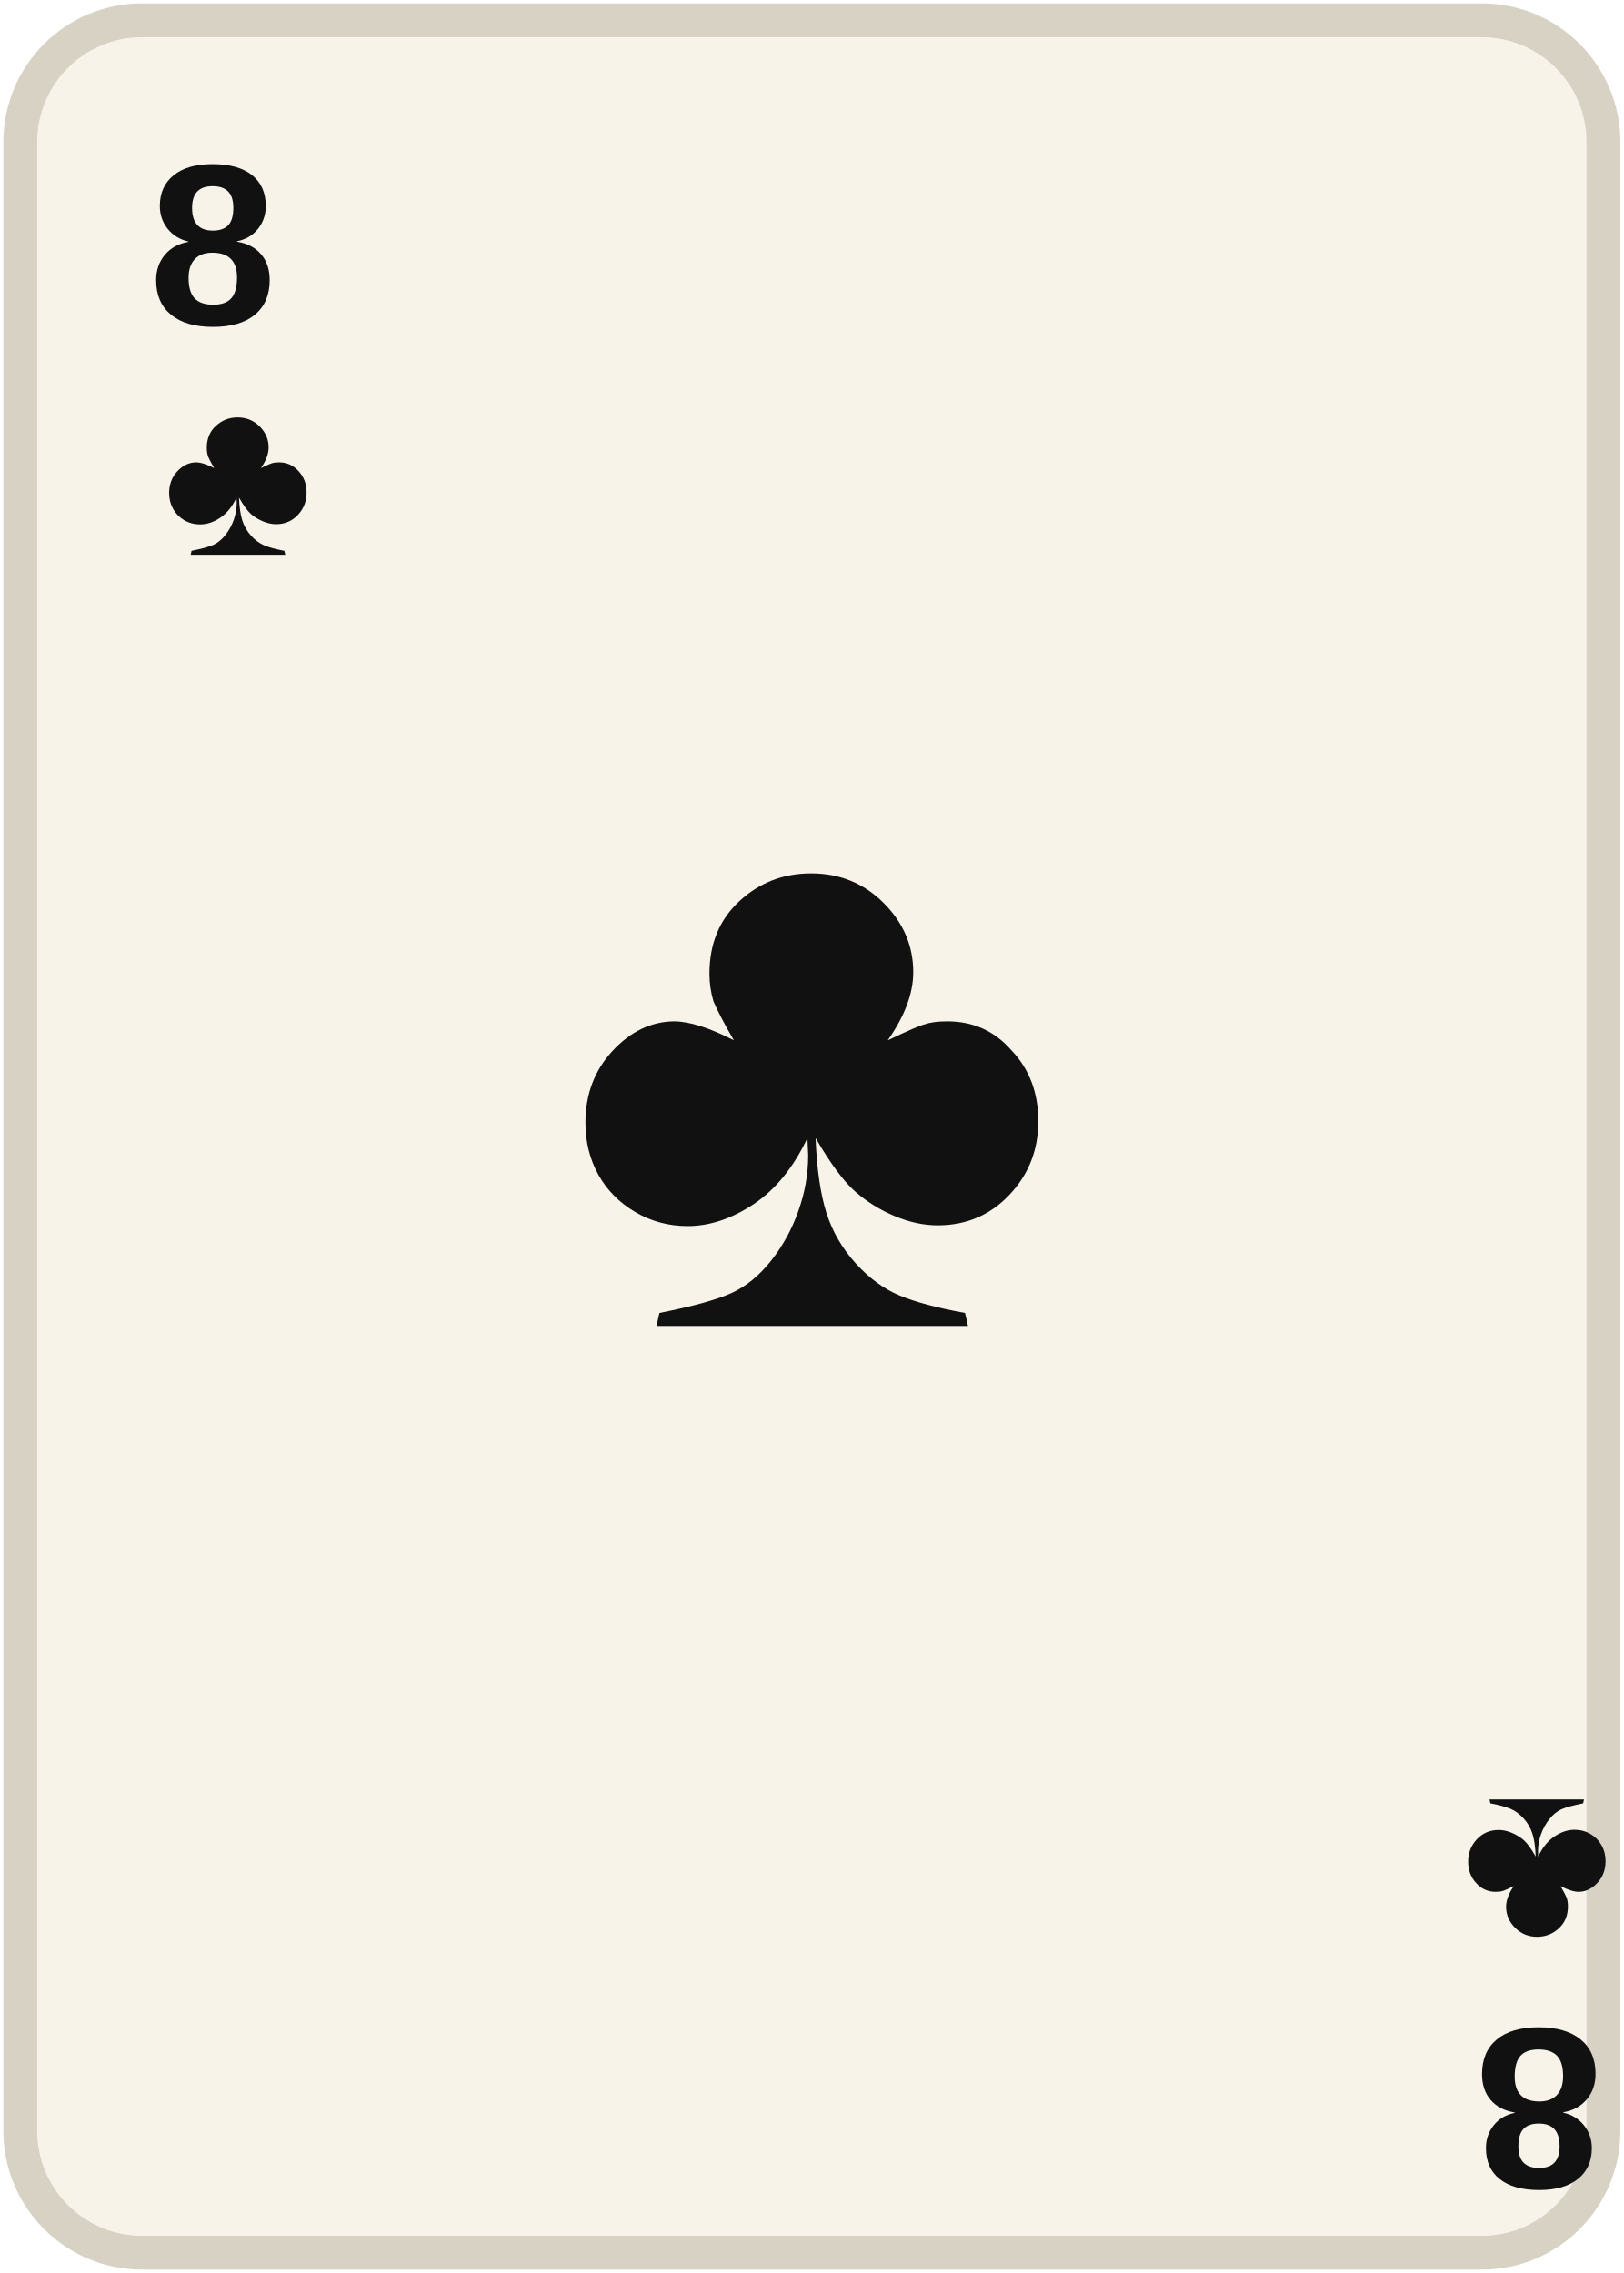
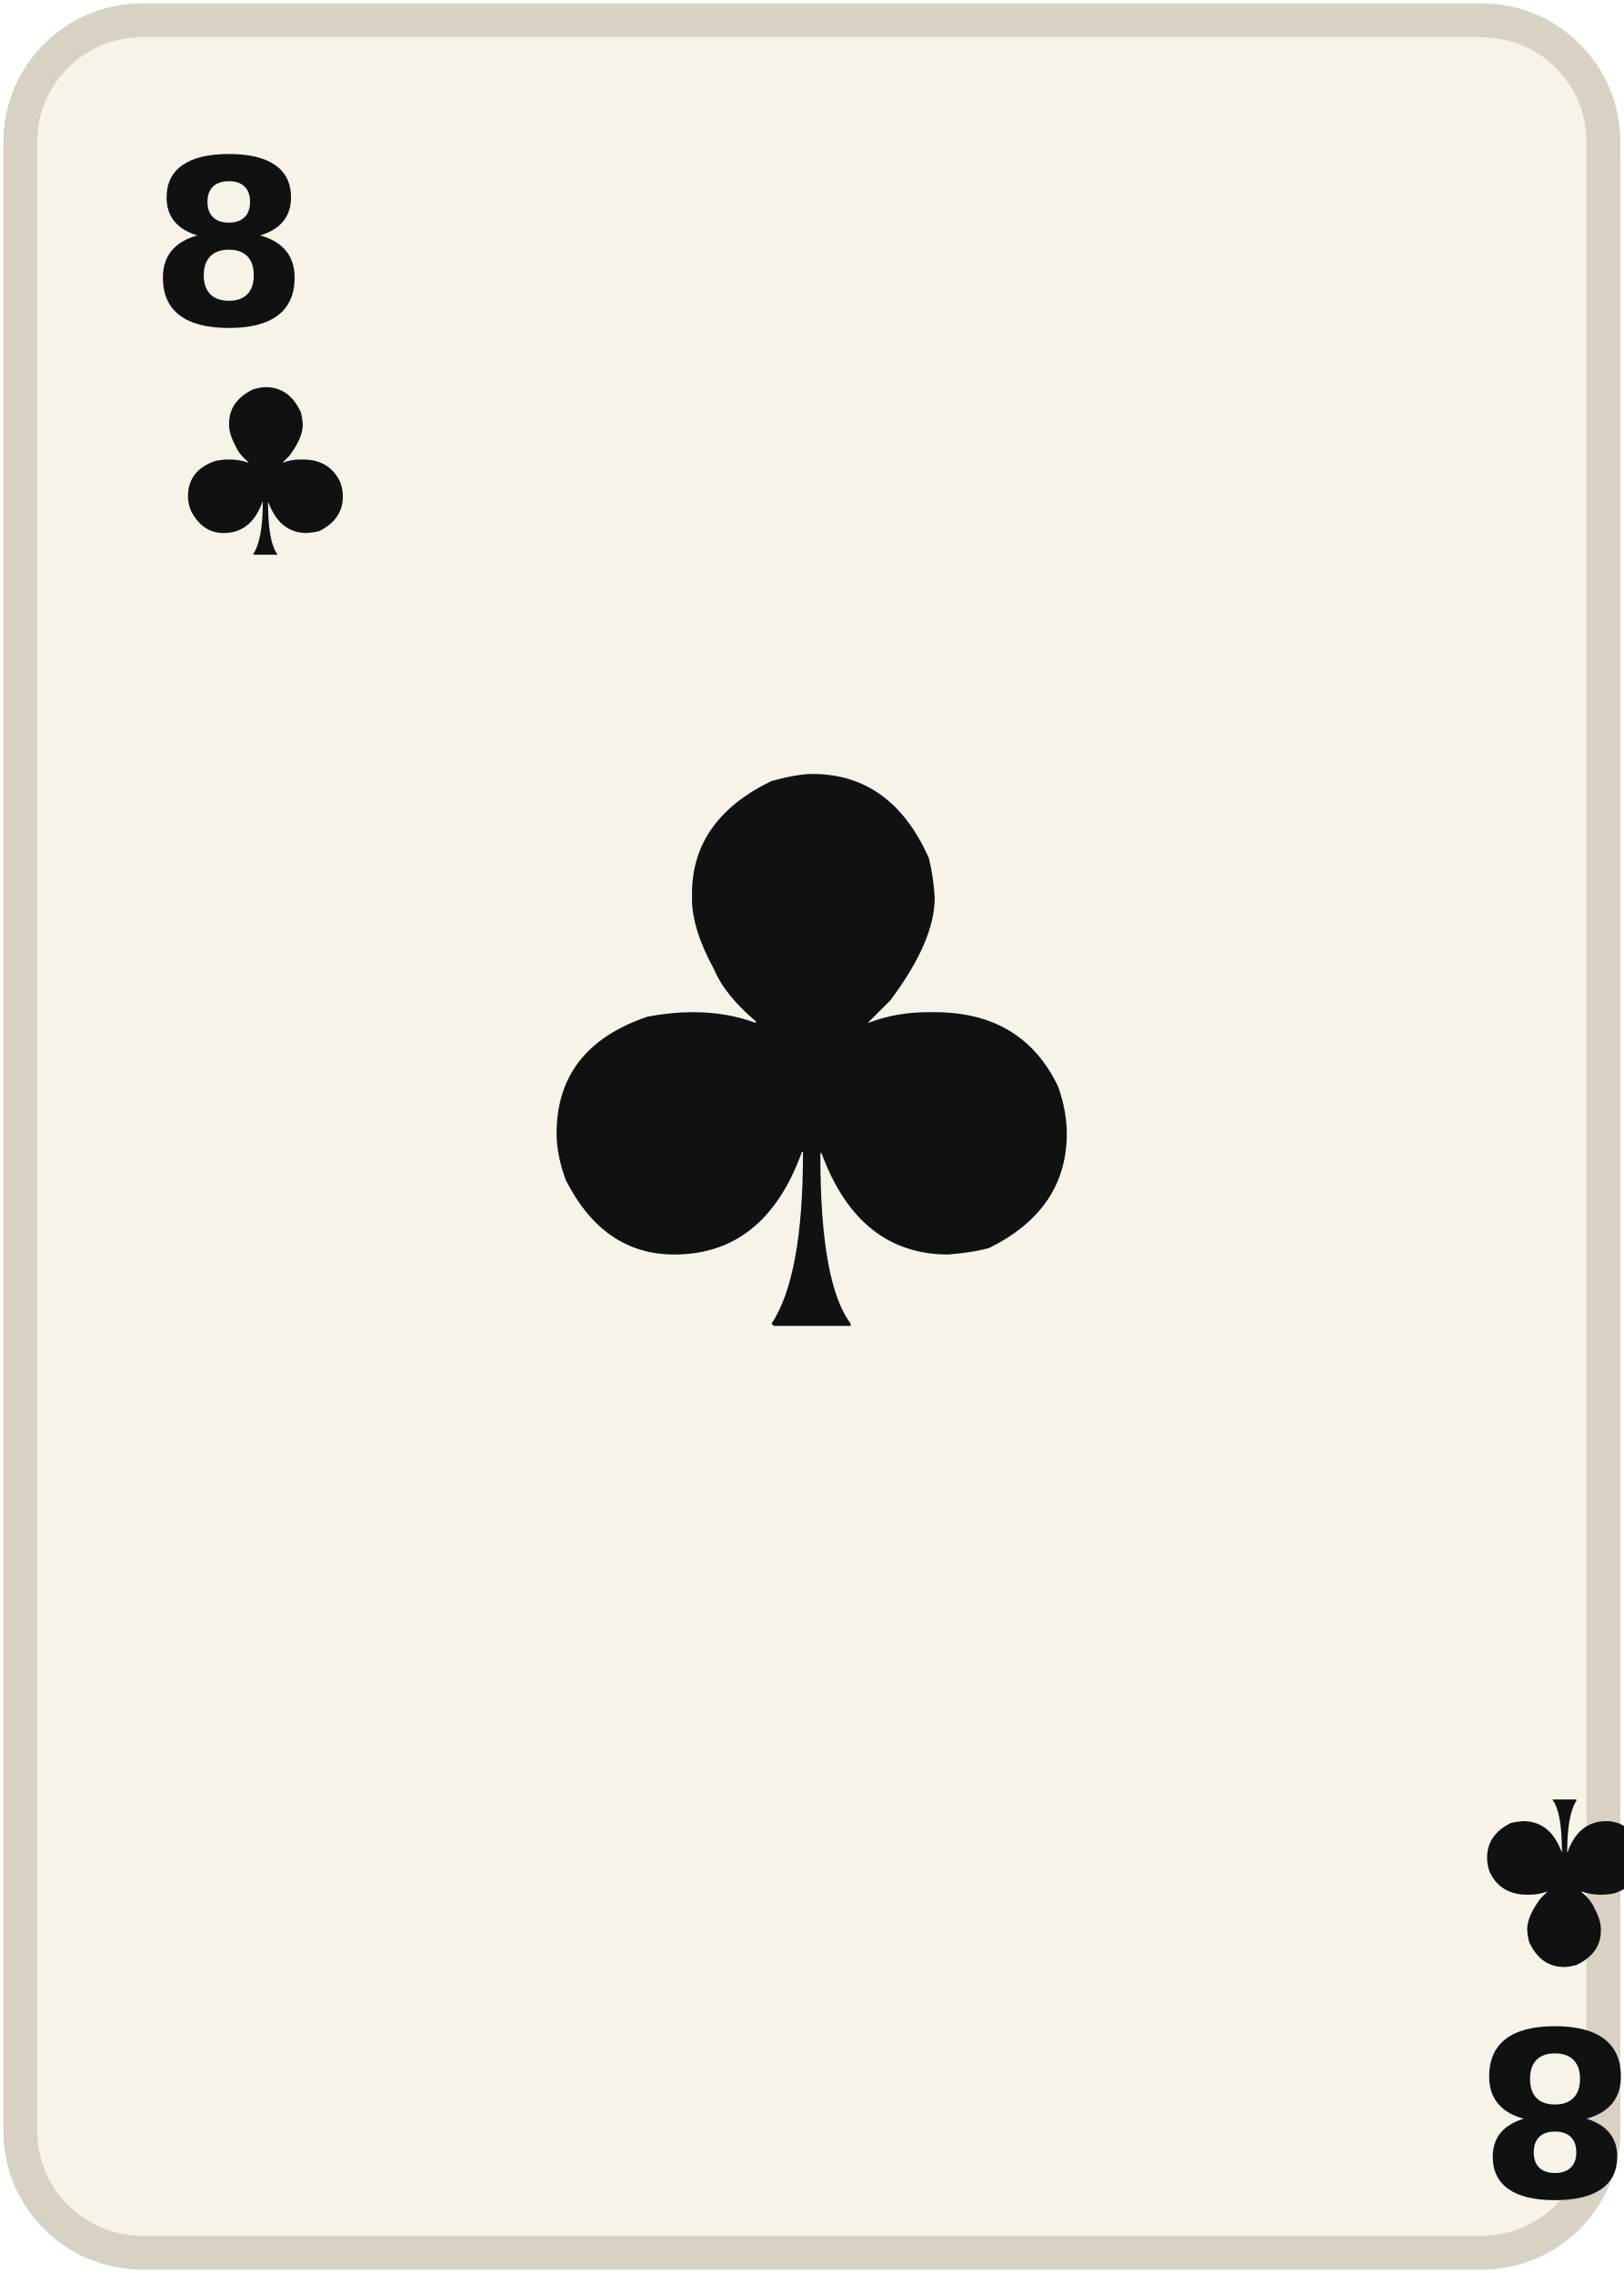
<svg xmlns="http://www.w3.org/2000/svg" width="240" height="336" viewBox="0 0 240 336">
  <rect x="3" y="3" width="234" height="330" rx="18" fill="#F7F3E9" stroke="#D8D2C4" stroke-width="5" />
-   <text x="22" y="48" font-family="Arial, sans-serif" font-size="34" font-weight="700" fill="#111111">8</text>
-   <text x="24" y="82" font-family="Arial, sans-serif" font-size="34" fill="#111111">♣</text>
-   <text x="218" y="300" text-anchor="end" font-family="Arial, sans-serif" font-size="34" font-weight="700" fill="#111111" transform="rotate(180 218 300)">8</text>
-   <text x="216" y="266" text-anchor="end" font-family="Arial, sans-serif" font-size="34" fill="#111111" transform="rotate(180 216 266)">♣</text>
-   <text x="120.0" y="196.0" text-anchor="middle" font-family="Arial, sans-serif" font-size="112" fill="#111111">♣</text>
+   <g transform="">
+     <path d="M713 668Q605 668 547.0 609.0Q489 550 489 440Q489 330 547.0 271.5Q605 213 713 213Q820 213 877.0 271.5Q934 330 934 440Q934 551 877.0 609.5Q820 668 713 668ZM432 795Q296 836 227.0 921.0Q158 1006 158 1133Q158 1322 299.0 1421.0Q440 1520 713 1520Q984 1520 1125.0 1421.5Q1266 1323 1266 1133Q1266 1006 1196.5 921.0Q1127 836 991 795Q1143 753 1220.5 658.5Q1298 564 1298 420Q1298 198 1150.5 84.5Q1003 -29 713 -29Q422 -29 273.5 84.5Q125 198 125 420Q125 564 202.5 658.5Q280 753 432 795ZM522 1094Q522 1005 571.5 957.0Q621 909 713 909Q803 909 852.0 957.0Q901 1005 901 1094Q901 1183 852.0 1230.5Q803 1278 713 1278Q621 1278 571.5 1230.0Q522 1182 522 1094Z" transform="translate(22 48) scale(0.0166016 -0.0166016)" fill="#111111" />
+   </g>
+   <g transform="">
+     <path d="M919 1492Q1133 1492 1234 1265Q1247 1213 1250 1157Q1250 1040 1130 880L1070 820H1073Q1147 848 1231 848H1250Q1488 848 1584 646Q1607 580 1607 520Q1607 315 1398 211Q1358 199 1287 193Q1045 193 944 467H941V458Q941 115 1023 6V0H815L809 6Q894 134 894 467V470H891Q791 193 546 193Q355 193 253 394Q228 462 228 520Q228 753 474 836Q540 848 591 848H600Q686 848 764 820H767V823Q683 894 654 963Q594 1073 594 1154V1168Q594 1369 809 1473Q880 1492 919 1492Z" transform="translate(24 82) scale(0.0166016 -0.0166016)" fill="#111111" />
+   </g>
+   <g transform="rotate(180 218 300)">
+     <path d="M713 668Q605 668 547.0 609.0Q489 550 489 440Q489 330 547.0 271.5Q605 213 713 213Q820 213 877.0 271.5Q934 330 934 440Q934 551 877.0 609.5Q820 668 713 668ZM432 795Q296 836 227.0 921.0Q158 1006 158 1133Q158 1322 299.0 1421.0Q440 1520 713 1520Q984 1520 1125.0 1421.5Q1266 1323 1266 1133Q1266 1006 1196.5 921.0Q1127 836 991 795Q1143 753 1220.5 658.5Q1298 564 1298 420Q1298 198 1150.5 84.5Q1003 -29 713 -29Q422 -29 273.5 84.5Q125 198 125 420Q125 564 202.5 658.5Q280 753 432 795ZM522 1094Q522 1005 571.5 957.0Q621 909 713 909Q803 909 852.0 957.0Q901 1005 901 1094Q901 1183 852.0 1230.5Q803 1278 713 1278Q621 1278 571.5 1230.0Q522 1182 522 1094Z" transform="translate(194.343 300) scale(0.0166016 -0.0166016)" fill="#111111" />
+   </g>
+   <g transform="rotate(180 216 266)">
+     <path d="M919 1492Q1133 1492 1234 1265Q1247 1213 1250 1157Q1250 1040 1130 880L1070 820H1073Q1147 848 1231 848H1250Q1488 848 1584 646Q1607 580 1607 520Q1607 315 1398 211Q1358 199 1287 193Q1045 193 944 467H941V458Q941 115 1023 6V0H815L809 6Q894 134 894 467V470H891Q791 193 546 193Q355 193 253 394Q228 462 228 520Q228 753 474 836Q540 848 591 848H600Q686 848 764 820H767V823Q683 894 654 963Q594 1073 594 1154V1168Q594 1369 809 1473Q880 1492 919 1492Z" transform="translate(185.52 266) scale(0.0166016 -0.0166016)" fill="#111111" />
+   </g>
+   <g transform="">
+     <path d="M919 1492Q1133 1492 1234 1265Q1247 1213 1250 1157Q1250 1040 1130 880L1070 820H1073Q1147 848 1231 848H1250Q1488 848 1584 646Q1607 580 1607 520Q1607 315 1398 211Q1358 199 1287 193Q1045 193 944 467H941V458Q941 115 1023 6V0H815L809 6Q894 134 894 467V470H891Q791 193 546 193Q355 193 253 394Q228 462 228 520Q228 753 474 836Q540 848 591 848H600Q686 848 764 820H767V823Q683 894 654 963Q594 1073 594 1154V1168Q594 1369 809 1473Q880 1492 919 1492Z" transform="translate(69.7969 196) scale(0.0546875 -0.0546875)" fill="#111111" />
+   </g>
</svg>
